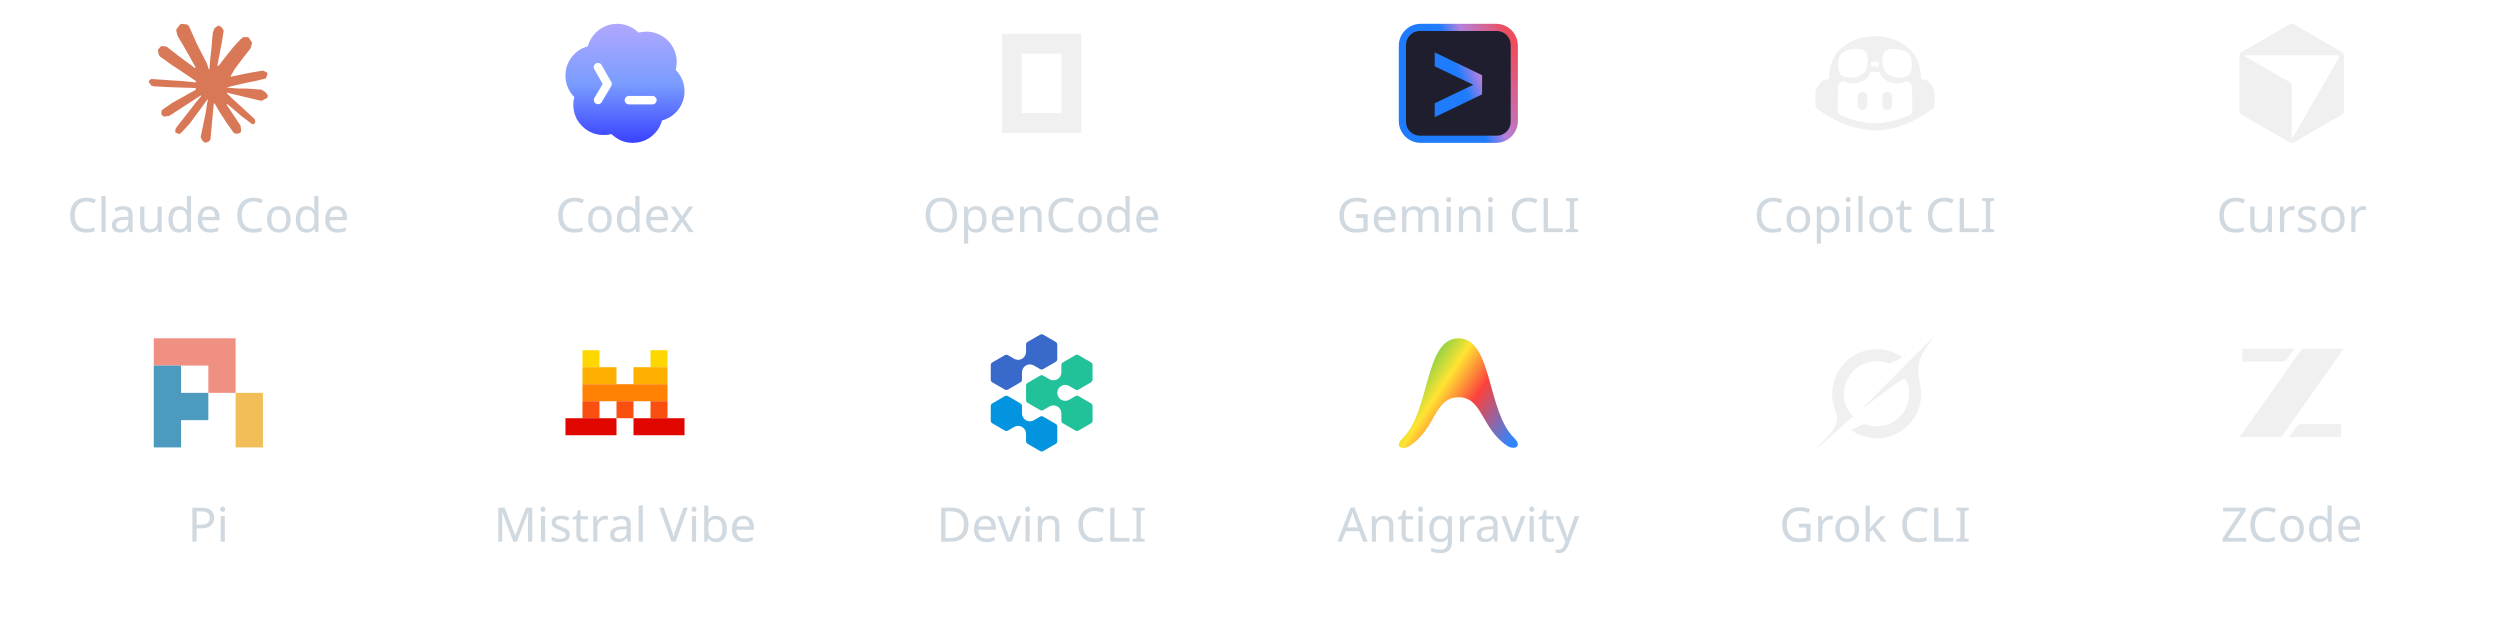
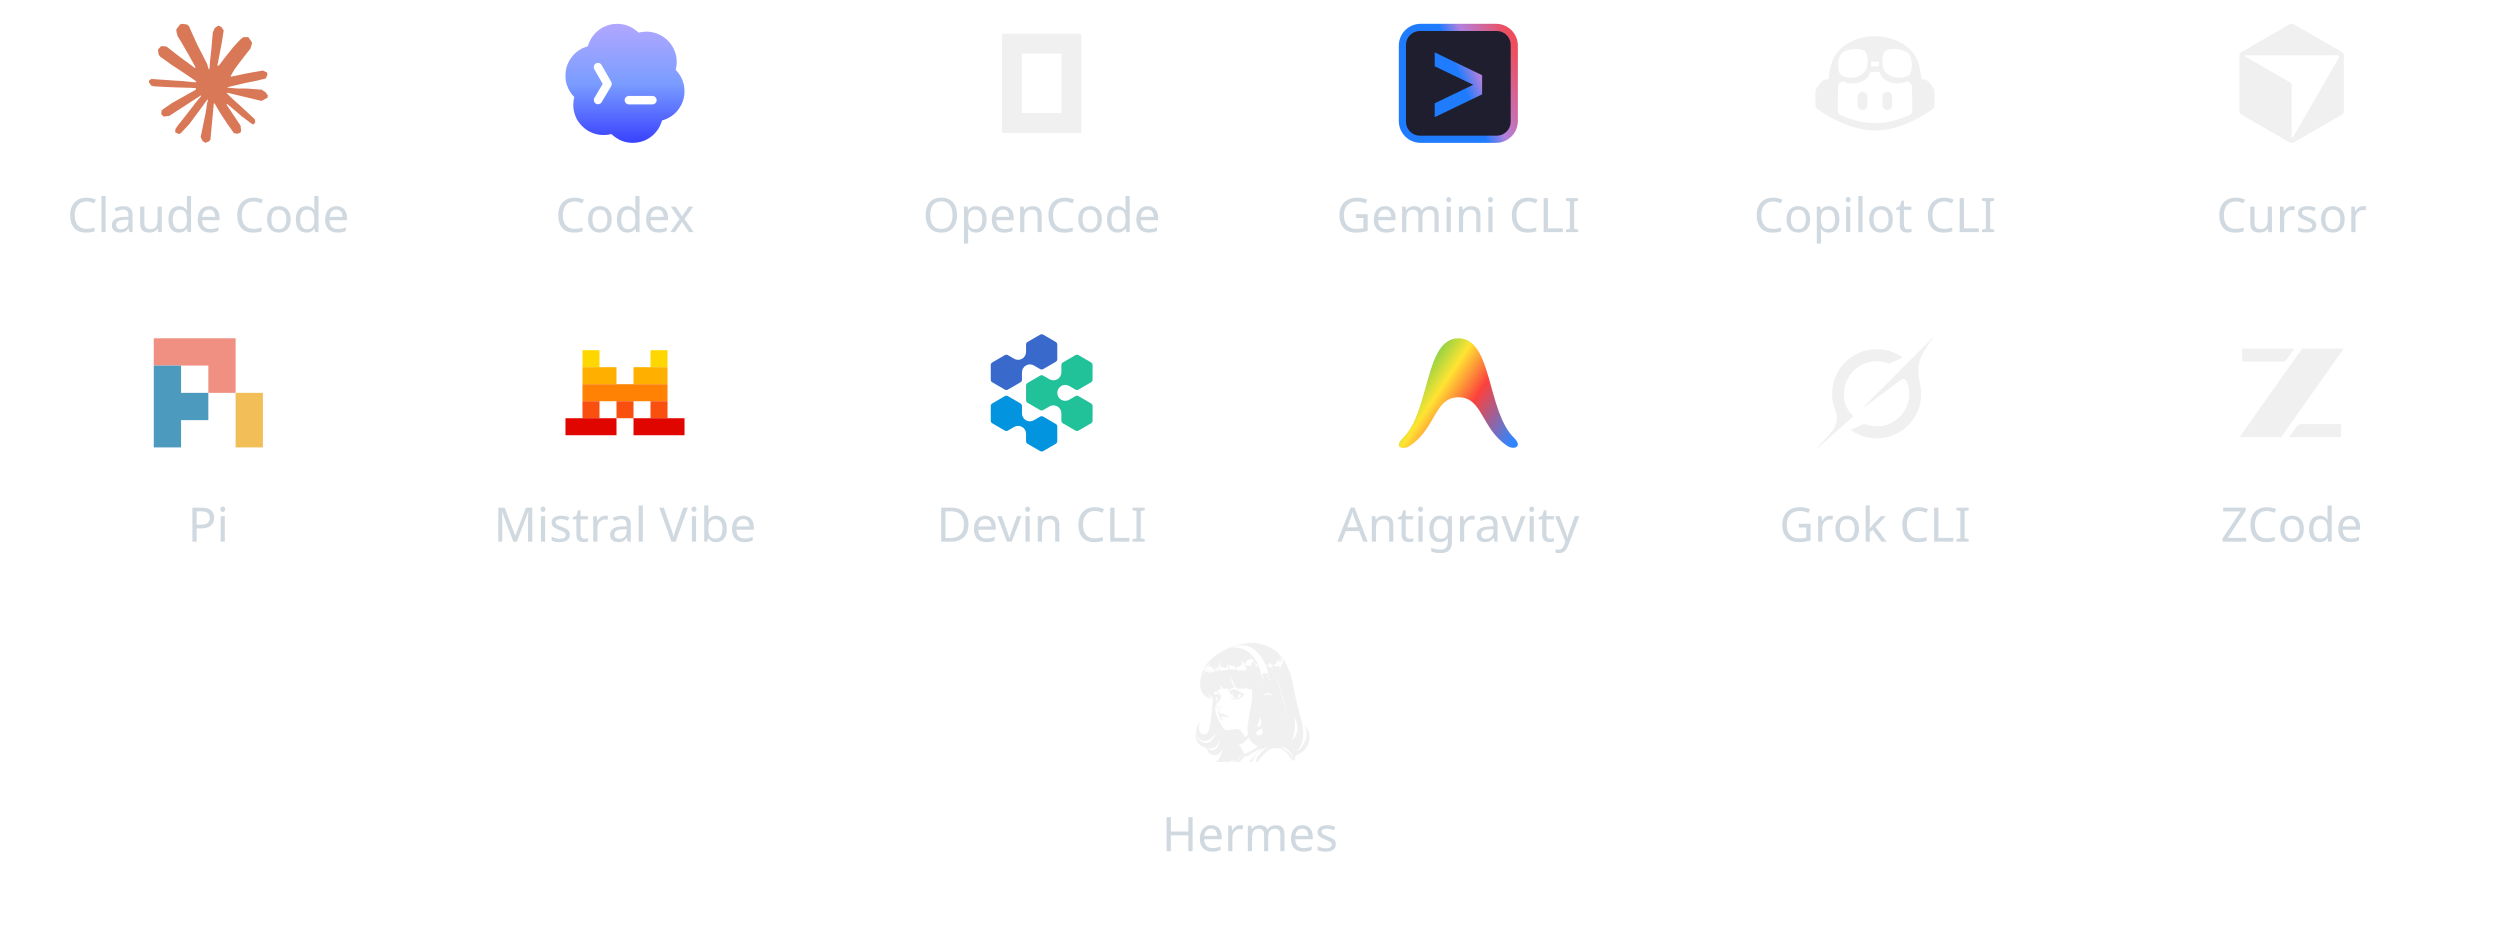
- <svg xmlns="http://www.w3.org/2000/svg" width="840" height="208" viewBox="0 0 840 208" role="img">
+ <svg xmlns="http://www.w3.org/2000/svg" width="840" height="312" viewBox="0 0 840 312" role="img">
  <defs>
    <linearGradient id="codex" gradientUnits="userSpaceOnUse" x1="12" x2="12" y1="0" y2="24">
      <stop stop-color="#B1A7FF" />
      <stop offset=".5" stop-color="#7A9DFF" />
      <stop offset="1" stop-color="#3941FF" />
    </linearGradient>
    <linearGradient id="gemini" gradientUnits="userSpaceOnUse" x1="24" x2="0" y1="6.587" y2="16.494">
      <stop stop-color="#EE4D5D" />
      <stop offset=".328" stop-color="#B381DD" />
      <stop offset=".476" stop-color="#207CFE" />
    </linearGradient>
    <linearGradient id="antigravity" gradientUnits="userSpaceOnUse" x1="0" x2="24" y1="4" y2="20">
      <stop stop-color="#00B95C" />
      <stop offset=".38" stop-color="#FFE432" />
      <stop offset=".62" stop-color="#FC413D" />
      <stop offset="1" stop-color="#3186FF" />
    </linearGradient>
  </defs>
  <g transform="translate(50 8) scale(1.66667)">
    <path d="M4.709 15.955l4.72-2.647.08-.23-.08-.128H9.2l-.79-.048-2.698-.073-2.339-.097-2.266-.122-.571-.121L0 11.784l.055-.352.48-.321.686.06 1.52.103 2.278.158 1.652.097 2.449.255h.389l.055-.157-.134-.098-.103-.097-2.358-1.596-2.552-1.688-1.336-.972-.724-.491-.364-.462-.158-1.008.656-.722.881.06.225.061.893.686 1.908 1.476 2.491 1.833.365.304.145-.103.019-.073-.164-.274-1.355-2.446-1.446-2.49-.644-1.032-.17-.619a2.97 2.97 0 01-.104-.729L6.283.134 6.696 0l.996.134.42.364.62 1.414 1.002 2.229 1.555 3.03.456.898.243.832.091.255h.158V9.01l.128-1.706.237-2.095.23-2.695.08-.76.376-.91.747-.492.584.28.48.685-.067.444-.286 1.851-.559 2.903-.364 1.942h.212l.243-.242.985-1.306 1.652-2.064.73-.82.85-.904.547-.431h1.033l.76 1.129-.34 1.166-1.064 1.347-.881 1.142-1.264 1.7-.79 1.36.073.11.188-.02 2.856-.606 1.543-.28 1.841-.315.833.388.091.395-.328.807-1.969.486-2.309.462-3.439.813-.042.03.049.061 1.549.146.662.036h1.622l3.02.225.79.522.474.638-.079.485-1.215.62-1.64-.389-3.829-.91-1.312-.329h-.182v.11l1.093 1.068 2.006 1.81 2.509 2.33.127.578-.322.455-.34-.049-2.205-1.657-.851-.747-1.926-1.62h-.128v.17l.444.649 2.345 3.521.122 1.08-.17.353-.608.213-.668-.122-1.374-1.925-1.415-2.167-1.143-1.943-.14.08-.674 7.254-.316.37-.729.28-.607-.461-.322-.747.322-1.476.389-1.924.315-1.53.286-1.9.17-.632-.012-.042-.14.018-1.434 1.967-2.18 2.945-1.726 1.845-.414.164-.717-.37.067-.662.401-.589 2.388-3.036 1.44-1.882.93-1.086-.006-.158h-.055L4.132 18.56l-1.13.146-.487-.456.061-.746.231-.243 1.908-1.312-.006.006z" fill="#D97857" fill-rule="evenodd" />
  </g>
  <text x="70" y="78" text-anchor="middle" fill="#D1D9E0" font-family="-apple-system, BlinkMacSystemFont, 'Segoe UI', 'Noto Sans', Helvetica, Arial, sans-serif" font-size="16" font-weight="500">Claude Code</text>
  <g transform="translate(190 8) scale(1.66667)">
    <path d="M8.086.457a6.105 6.105 0 013.046-.415c1.333.153 2.521.72 3.564 1.7a.117.117 0 00.107.029c1.408-.346 2.762-.224 4.061.366l.063.03.154.076c1.357.703 2.33 1.77 2.918 3.198.278.679.418 1.388.421 2.126a5.655 5.655 0 01-.18 1.631.167.167 0 00.04.155 5.982 5.982 0 011.578 2.891c.385 1.901-.01 3.615-1.183 5.14l-.182.22a6.063 6.063 0 01-2.934 1.851.162.162 0 00-.108.102c-.255.736-.511 1.364-.987 1.992-1.199 1.582-2.962 2.462-4.948 2.451-1.583-.008-2.986-.587-4.21-1.736a.145.145 0 00-.14-.032c-.518.167-1.04.191-1.604.185a5.924 5.924 0 01-2.595-.622 6.058 6.058 0 01-2.146-1.781c-.203-.269-.404-.522-.551-.821a7.74 7.74 0 01-.495-1.283 6.11 6.11 0 01-.017-3.064.166.166 0 00.008-.074.115.115 0 00-.037-.064 5.958 5.958 0 01-1.38-2.202 5.196 5.196 0 01-.333-1.589 6.915 6.915 0 01.188-2.132c.45-1.484 1.309-2.648 2.577-3.493.282-.188.55-.334.802-.438.286-.12.573-.22.861-.304a.129.129 0 00.087-.087A6.016 6.016 0 015.635 2.31C6.315 1.464 7.132.846 8.086.457zm-.804 7.85a.848.848 0 00-1.473.842l1.694 2.965-1.688 2.848a.849.849 0 001.46.864l1.94-3.272a.849.849 0 00.007-.854l-1.94-3.393zm5.446 6.24a.849.849 0 000 1.695h4.848a.849.849 0 000-1.696h-4.848z" fill="url(#codex)" fill-rule="evenodd" />
  </g>
  <text x="210" y="78" text-anchor="middle" fill="#D1D9E0" font-family="-apple-system, BlinkMacSystemFont, 'Segoe UI', 'Noto Sans', Helvetica, Arial, sans-serif" font-size="16" font-weight="500">Codex</text>
  <g transform="translate(330 8) scale(1.66667)">
    <path d="M16 6H8v12h8V6zm4 16H4V2h16v20z" fill="#F0F0F0" fill-rule="evenodd" />
  </g>
  <text x="350" y="78" text-anchor="middle" fill="#D1D9E0" font-family="-apple-system, BlinkMacSystemFont, 'Segoe UI', 'Noto Sans', Helvetica, Arial, sans-serif" font-size="16" font-weight="500">OpenCode</text>
  <g transform="translate(470 8) scale(1.66667)">
    <path d="M0 4.391A4.391 4.391 0 014.391 0h15.217A4.391 4.391 0 0124 4.391v15.217A4.391 4.391 0 0119.608 24H4.391A4.391 4.391 0 010 19.608V4.391z" fill="url(#gemini)" fill-rule="evenodd" />
    <path d="M19.74 1.444a2.816 2.816 0 012.816 2.816v15.48a2.816 2.816 0 01-2.816 2.816H4.26a2.816 2.816 0 01-2.816-2.816V4.26A2.816 2.816 0 014.26 1.444h15.48zM7.236 8.564l7.752 3.728-7.752 3.727v2.802l9.557-4.596v-3.866L7.236 5.763v2.801z" fill="#1E1E2E" fill-rule="evenodd" />
  </g>
  <text x="490" y="78" text-anchor="middle" fill="#D1D9E0" font-family="-apple-system, BlinkMacSystemFont, 'Segoe UI', 'Noto Sans', Helvetica, Arial, sans-serif" font-size="16" font-weight="500">Gemini CLI</text>
  <g transform="translate(610 8) scale(1.66667)">
    <path d="M19.245 5.364c1.322 1.36 1.877 3.216 2.11 5.817.622 0 1.2.135 1.592.654l.73.964c.21.278.323.61.323.955v2.62c0 .339-.173.669-.453.868C20.239 19.602 16.157 21.5 12 21.5c-4.6 0-9.205-2.583-11.547-4.258-.28-.2-.452-.53-.453-.868v-2.62c0-.345.113-.679.321-.956l.73-.963c.392-.517.974-.654 1.593-.654l.029-.297c.25-2.446.81-4.213 2.082-5.52 2.461-2.54 5.71-2.851 7.146-2.864h.198c1.436.013 4.685.323 7.146 2.864zm-7.244 4.328c-.284 0-.613.016-.962.05-.123.447-.305.85-.57 1.108-1.05 1.023-2.316 1.18-2.994 1.18-.638 0-1.306-.13-1.851-.464-.516.165-1.012.403-1.044.996a65.882 65.882 0 00-.063 2.884l-.002.48c-.002.563-.005 1.126-.013 1.69.002.326.204.63.51.765 2.482 1.102 4.83 1.657 6.99 1.657 2.156 0 4.504-.555 6.985-1.657a.854.854 0 00.51-.766c.03-1.682.006-3.372-.076-5.053-.031-.596-.528-.83-1.046-.996-.546.333-1.212.464-1.85.464-.677 0-1.942-.157-2.993-1.18-.266-.258-.447-.661-.57-1.108-.32-.032-.64-.049-.96-.05zm-2.525 4.013c.539 0 .976.426.976.95v1.753c0 .525-.437.95-.976.95a.964.964 0 01-.976-.95v-1.752c0-.525.437-.951.976-.951zm5 0c.539 0 .976.426.976.95v1.753c0 .525-.437.95-.976.95a.964.964 0 01-.976-.95v-1.752c0-.525.437-.951.976-.951zM7.635 5.087c-1.05.102-1.935.438-2.385.906-.975 1.037-.765 3.668-.21 4.224.405.394 1.17.657 1.995.657h.09c.649-.013 1.785-.176 2.73-1.11.435-.41.705-1.433.675-2.47-.03-.834-.27-1.52-.63-1.813-.39-.336-1.275-.482-2.265-.394zm6.465.394c-.36.292-.6.98-.63 1.813-.03 1.037.24 2.06.675 2.47.968.957 2.136 1.104 2.776 1.11h.044c.825 0 1.59-.263 1.995-.657.555-.556.765-3.187-.21-4.224-.45-.468-1.335-.804-2.385-.906-.99-.088-1.875.058-2.265.394zM12 7.615c-.24 0-.525.015-.84.044.03.16.045.336.06.526l-.001.159a2.94 2.94 0 01-.014.25c.225-.022.425-.027.612-.028h.366c.187 0 .387.006.612.028-.015-.146-.015-.277-.015-.409.015-.19.03-.365.06-.526a9.29 9.29 0 00-.84-.044z" fill="#F0F0F0" fill-rule="evenodd" />
  </g>
  <text x="630" y="78" text-anchor="middle" fill="#D1D9E0" font-family="-apple-system, BlinkMacSystemFont, 'Segoe UI', 'Noto Sans', Helvetica, Arial, sans-serif" font-size="16" font-weight="500">Copilot CLI</text>
  <g transform="translate(750 8) scale(1.66667)">
    <path d="M22.106 5.68L12.5.135a.998.998 0 00-.998 0L1.893 5.68a.84.84 0 00-.419.726v11.186c0 .3.16.577.42.727l9.607 5.547a.999.999 0 00.998 0l9.608-5.547a.84.84 0 00.42-.727V6.407a.84.84 0 00-.42-.726zm-.603 1.176L12.228 22.92c-.063.108-.228.064-.228-.061V12.34a.59.59 0 00-.295-.51l-9.11-5.26c-.107-.062-.063-.228.062-.228h18.55c.264 0 .428.286.296.514z" fill="#F0F0F0" fill-rule="evenodd" />
  </g>
  <text x="770" y="78" text-anchor="middle" fill="#D1D9E0" font-family="-apple-system, BlinkMacSystemFont, 'Segoe UI', 'Noto Sans', Helvetica, Arial, sans-serif" font-size="16" font-weight="500">Cursor</text>
  <g transform="translate(50 112) scale(1.66667)">
    <path d="M1 1h16.5v11H12V6.5H1z" fill="#F09082" fill-rule="evenodd" />
    <path d="M1 6.5h5.5V12H12v5.5H6.5V23H1z" fill="#4D9ABF" fill-rule="evenodd" />
    <path d="M17.5 12H23v11h-5.5z" fill="#F1BE58" fill-rule="evenodd" />
  </g>
  <text x="70" y="182" text-anchor="middle" fill="#D1D9E0" font-family="-apple-system, BlinkMacSystemFont, 'Segoe UI', 'Noto Sans', Helvetica, Arial, sans-serif" font-size="16" font-weight="500">Pi</text>
  <g transform="translate(190 112) scale(1.66667)">
    <path d="M3.428 3.4h3.429v3.428H3.428V3.4zm13.714 0h3.43v3.428h-3.43V3.4z" fill="#FFD700" fill-rule="evenodd" />
    <path d="M3.428 6.828h6.857v3.429H3.429V6.828zm10.286 0h6.857v3.429h-6.857V6.828z" fill="#FFAF00" fill-rule="evenodd" />
    <path d="M3.428 10.258h17.144v3.428H3.428v-3.428z" fill="#FF8205" fill-rule="evenodd" />
    <path d="M3.428 13.686h3.429v3.428H3.428v-3.428zm6.858 0h3.429v3.428h-3.429v-3.428zm6.856 0h3.43v3.428h-3.43v-3.428z" fill="#FA500F" fill-rule="evenodd" />
    <path d="M0 17.114h10.286v3.429H0v-3.429zm13.714 0H24v3.429H13.714v-3.429z" fill="#E10500" fill-rule="evenodd" />
  </g>
  <text x="210" y="182" text-anchor="middle" fill="#D1D9E0" font-family="-apple-system, BlinkMacSystemFont, 'Segoe UI', 'Noto Sans', Helvetica, Arial, sans-serif" font-size="16" font-weight="500">Mistral Vibe</text>
  <g transform="translate(330 112) scale(1.66667)">
    <path d="M2.033 9.867l2.554 1.483a.589.589 0 00.592 0l2.554-1.483.01-.008a.608.608 0 00.11-.084l.013-.015a.631.631 0 00.076-.1c.003-.005.008-.01.01-.016a.558.558 0 00.052-.125l.007-.028a.611.611 0 00.019-.14V7.868c0-.572.307-1.105.8-1.392a1.595 1.595 0 011.598 0l1.277.742a.54.54 0 00.129.053l.028.01c.044.01.088.015.133.016h.006l.013-.002a.587.587 0 00.27-.074l.011-.004 2.554-1.483a.596.596 0 00.297-.516V2.253a.595.595 0 00-.297-.516L12.293.257a.587.587 0 00-.591 0L9.148 1.737l-.01.01a.609.609 0 00-.109.083l-.014.015a.632.632 0 00-.076.1c-.003.005-.008.01-.01.016a.57.57 0 00-.052.124l-.007.028a.612.612 0 00-.018.14v1.483c0 .572-.307 1.105-.8 1.393a1.597 1.597 0 01-1.599 0l-1.276-.742a.603.603 0 00-.13-.053l-.028-.008a.658.658 0 00-.133-.018h-.02a.57.57 0 00-.269.074c-.003.002-.008.002-.012.005L2.033 5.872a.596.596 0 00-.297.515v2.966c0 .213.113.41.297.515z" fill="#3969CA" fill-rule="evenodd" />
    <path d="M15.943 10.607a1.596 1.596 0 011.599 0l1.276.74c.041.025.085.04.13.055l.028.008c.043.01.088.016.133.018h.005c.005 0 .01-.002.014-.003a.474.474 0 00.122-.016l.021-.005a.616.616 0 00.126-.052c.004-.002.009-.002.013-.005l2.554-1.482a.597.597 0 00.297-.516V6.383a.596.596 0 00-.297-.515l-2.552-1.483a.587.587 0 00-.592 0l-2.553 1.482-.011.008a.61.61 0 00-.108.084l-.014.016a.637.637 0 00-.076.1c-.003.005-.008.01-.01.016a.57.57 0 00-.052.124l-.007.029a.612.612 0 00-.018.14v1.482c0 .572-.307 1.105-.8 1.393a1.597 1.597 0 01-1.599 0l-1.276-.742a.584.584 0 00-.13-.053l-.028-.008a.62.62 0 00-.133-.018h-.02a.587.587 0 00-.269.074l-.012.004L9.15 10a.596.596 0 00-.296.516v2.966c0 .212.112.409.296.515l2.554 1.483s.008.002.012.005c.04.022.082.04.126.052l.02.004a.57.57 0 00.123.017l.014.002h.006c.054 0 .108-.01.16-.025a.587.587 0 00.13-.054l1.277-.741a1.597 1.597 0 012.398 1.392v1.482c0 .049.007.095.019.14l.007.028a.619.619 0 00.051.125c.004.006.008.01.01.016a.6.6 0 00.076.1l.014.015c.033.032.069.06.108.084.004.002.006.006.011.008l2.554 1.483a.59.59 0 00.593 0l2.554-1.483a.597.597 0 00.296-.516v-2.965a.595.595 0 00-.296-.516l-2.554-1.483s-.008-.002-.012-.005a.54.54 0 00-.126-.051c-.007-.003-.013-.003-.02-.005a.635.635 0 00-.125-.017h-.018a.557.557 0 00-.16.026.588.588 0 00-.13.053l-1.276.742a1.595 1.595 0 01-1.598 0 1.615 1.615 0 010-2.785l-.005-.001z" fill="#21C19A" fill-rule="evenodd" />
    <path d="M14.848 18.265l-2.554-1.482-.012-.005a.526.526 0 00-.126-.052c-.007-.002-.014-.002-.02-.005a.64.64 0 00-.124-.017h-.02a.56.56 0 00-.16.026.588.588 0 00-.13.053l-1.276.742a1.594 1.594 0 01-1.598 0c-.493-.286-.8-.82-.8-1.393V14.65a.563.563 0 00-.018-.14l-.008-.028a.604.604 0 00-.051-.124l-.01-.017a.603.603 0 00-.076-.1l-.014-.015a.596.596 0 00-.109-.084c-.003-.002-.005-.006-.01-.008L5.178 12.65a.587.587 0 00-.591 0l-2.554 1.483a.596.596 0 00-.297.516v2.965c0 .213.113.41.297.516l2.554 1.483.012.004a.618.618 0 00.267.074l.016.002h.007a.55.55 0 00.16-.026.584.584 0 00.129-.053l1.277-.742a1.597 1.597 0 012.398 1.393v1.482c0 .05.007.095.019.14l.007.028c.013.044.03.085.051.125l.01.016c.022.036.047.07.076.1l.014.015c.032.032.069.06.109.084l.01.008 2.554 1.483a.587.587 0 00.593 0l2.554-1.483a.596.596 0 00.296-.515v-2.966a.596.596 0 00-.296-.516h-.002z" fill="#0294DE" fill-rule="evenodd" />
  </g>
  <text x="350" y="182" text-anchor="middle" fill="#D1D9E0" font-family="-apple-system, BlinkMacSystemFont, 'Segoe UI', 'Noto Sans', Helvetica, Arial, sans-serif" font-size="16" font-weight="500">Devin CLI</text>
  <g transform="translate(470 112) scale(1.66667)">
    <path d="M21.751 22.607c1.34 1.005 3.35.335 1.508-1.508C17.73 15.74 18.904 1 12.037 1 5.17 1 6.342 15.74.815 21.1c-2.01 2.009.167 2.511 1.507 1.506 5.192-3.517 4.857-9.714 9.715-9.714 4.857 0 4.522 6.197 9.714 9.715z" fill="url(#antigravity)" fill-rule="evenodd" />
  </g>
  <text x="490" y="182" text-anchor="middle" fill="#D1D9E0" font-family="-apple-system, BlinkMacSystemFont, 'Segoe UI', 'Noto Sans', Helvetica, Arial, sans-serif" font-size="16" font-weight="500">Antigravity</text>
  <g transform="translate(610 112) scale(1.66667)">
    <path d="M9.27 15.29l7.978-5.897c.391-.29.95-.177 1.137.272.98 2.369.542 5.215-1.41 7.169-1.951 1.954-4.667 2.382-7.149 1.406l-2.711 1.257c3.889 2.661 8.611 2.003 11.562-.953 2.341-2.344 3.066-5.539 2.388-8.42l.006.007c-.983-4.232.242-5.924 2.75-9.383.06-.082.12-.164.179-.248l-3.301 3.305v-.01L9.267 15.292M7.623 16.723c-2.792-2.67-2.31-6.801.071-9.184 1.761-1.763 4.647-2.483 7.166-1.425l2.705-1.25a7.808 7.808 0 00-1.829-1A8.975 8.975 0 005.984 5.83c-2.533 2.536-3.33 6.436-1.962 9.764 1.022 2.487-.653 4.246-2.34 6.022-.599.63-1.199 1.259-1.682 1.925l7.62-6.815" fill="#F0F0F0" fill-rule="evenodd" />
  </g>
  <text x="630" y="182" text-anchor="middle" fill="#D1D9E0" font-family="-apple-system, BlinkMacSystemFont, 'Segoe UI', 'Noto Sans', Helvetica, Arial, sans-serif" font-size="16" font-weight="500">Grok CLI</text>
  <g transform="translate(750 112) scale(1.66667)">
    <path d="M12.525 3.085L11.055 5.175C10.824 5.5 10.446 5.7 10.037 5.7H2.025V3.075C2.025 3.085 12.525 3.085 12.525 3.085ZM22.5 3.075L9.9 20.925H1.5L14.1 3.075H22.5ZM11.475 20.924L12.955 18.823C13.187 18.498 13.564 18.299 13.974 18.299H21.975V20.924H11.475Z" fill="#F0F0F0" fill-rule="evenodd" />
  </g>
  <text x="770" y="182" text-anchor="middle" fill="#D1D9E0" font-family="-apple-system, BlinkMacSystemFont, 'Segoe UI', 'Noto Sans', Helvetica, Arial, sans-serif" font-size="16" font-weight="500">ZCode</text>
+   <g transform="translate(400 216) scale(1.66667)">
+     <path d="M5.938 12.835c.127-.039.285.02.373.143.028.038.036.092.046.14.003.014-.02.033-.04.05-.124-.098-.24-.194-.354-.291-.011-.01-.016-.027-.025-.042zM8.396 9.412c.195-.032.39-.06.588-.05a.54.54 0 01.148.026c.202.071.402.147.601.224.028.01.05.036.075.055l-.013.027a9.203 9.203 0 01-.26-.089c-.115-.038-.213-.077-.315-.098-.25-.05-.25-.046-.292-.014l.574.144c.275.139.55.276.823.417.042.022.09.057.107.098.026.06.063.076.117.072.066-.006.132-.017.213-.027l-.04.086c.051.08.142.02.216.064-.074.13-.247.09-.334.199l.061.074-.12.087c0 .106-.038.168-.306.243l.026.085-.196.042.07.124h-.25l-.007.137c-.081-.01-.161-.018-.244-.027l-.053.123c-.027-.008-.052-.011-.073-.023-.067-.038-.128-.056-.195.006-.019.017-.063.014-.093.008-.026-.006-.05-.029-.07-.042-.11.095-.11.095-.208.003-.057.046-.12.074-.186.011-.063.027-.123-.02-.178-.014-.07.007-.097-.035-.133-.07l-.13.033c-.013-.236-.194-.19-.34-.203.005-.072.05-.092.095-.094a.474.474 0 01.159.022c.164.05.32.12.496.138.203.021.405.029.601-.015.265-.059.52-.149.707-.365.049-.056.083-.127.117-.195.019-.038.02-.084-.02-.116a1.397 1.397 0 00-.382-.217c.024.12-.031.182-.115.221 0 .014-.004.025 0 .03.08.115.084.16-.007.267a1.39 1.39 0 01-.218.211.477.477 0 01-.641-.05 1.36 1.36 0 01-.133-.152c-.078-.107-.076-.108-.033-.236-.165-.08-.128-.226-.104-.364.008-.05.028-.096.049-.163-.04.014-.067.017-.087.032a.897.897 0 00-.316.357c-.007.016-.01.034-.02.047-.012.015-.034.038-.045.035-.02-.006-.037-.027-.05-.045-.008-.012-.007-.032-.012-.057h-.126l.053-.172a14.82 14.82 0 00-.039-.049l.11-.284c-.06.026-.091.044-.124.051-.03.007-.064 0-.095 0 0-.031-.01-.07.004-.092.149-.22.305-.428.593-.476z" fill="#F0F0F0" fill-rule="evenodd" />
+     <path d="M11.981.009c.226-.012.453-.011.679 0 .247.01.495.024.74.062.401.064.798.157 1.19.273.463.138.92.299 1.356.511a7.31 7.31 0 012.948 2.642c.292.469.536.963.739 1.479.219.556.446 1.11.623 1.683.204.654.329 1.326.458 1.997.097.504.182 1.01.29 1.511.156.722.329 1.44.494 2.16.186.812.4 1.615.63 2.415.102.355.193.713.282 1.072.11.436.202.876.254 1.323.031.278.066.557.073.837a7.56 7.56 0 01-.017.88c-.037.413-.1.818-.226 1.212a5.017 5.017 0 01-.915 1.649l-.13.156.018.023c.043-.023.088-.041.127-.068.2-.138.373-.307.531-.49.4-.46.721-.973.975-1.529a3.59 3.59 0 00.325-1.72c-.024-.424-.097-.834-.3-1.213-.013-.027-.015-.06-.03-.121.05.035.082.048.101.072.107.13.22.258.315.398.33.494.46 1.052.486 1.64a3.75 3.75 0 01-.47 1.97c-.36.655-.887 1.14-1.526 1.506-.193.111-.394.21-.595.308-.157.078-.248.211-.318.365a.522.522 0 00-.033.406.359.359 0 01.013.139c-.005.077-.077.155-.14.162-.054.006-.125-.043-.15-.116a1.206 1.206 0 01-.06-.233c-.04-.314-.155-.6-.308-.87a3.906 3.906 0 00-.73-.91 2.129 2.129 0 00-.897-.524 4.093 4.093 0 00-.692-.131c-.075-.008-.15-.04-.22.01.18.06.363.11.538.18.434.173.82.43 1.18.728.308.255.58.543.794.884.098.155.186.315.227.496.027.123.042.25.067.375.013.062-.002.109-.053.144-.047.033-.122.034-.163-.01a.455.455 0 01-.08-.14c-.03-.073-.038-.159-.078-.225a7.314 7.314 0 00-1.423-1.664c-.16-.137-.329-.26-.537-.323-.376-.114-.753-.203-1.15-.154-.213.025-.427.032-.64.053a1.6 1.6 0 00-.736.278 5.14 5.14 0 00-.834.72c-.329.342-.642.699-.955 1.055-.136.155-.264.319-.314.531a5.227 5.227 0 00-.012.051.096.096 0 01-.09.076h-.31c-.046 0-.082-.048-.072-.094.023-.108.045-.216.07-.324.075-.325.19-.635.368-.917.024-.039.04-.088.104-.08l.01.049.027.077c.28-.435.571-.834.996-1.135.283-.204.584-.378.89-.55a.196.196 0 00-.098-.002c-.162.043-.325.084-.485.134-.402.124-.764.33-1.11.566-.147.1-.298.193-.414.333a7.314 7.314 0 00-1.07 1.767.845.845 0 00-.04.12.075.075 0 01-.072.056h-.494c-.04 0-.062-.051-.036-.082.123-.14.246-.282.377-.415.275-.281.58-.532.777-.884.027-.048.063-.09.095-.135.238-.333.54-.607.818-.902.082-.086.175-.16.26-.24.029-.027.053-.057.079-.085l-.018-.025-.135.041c-.034.017-.07.031-.102.05-.248.144-.494.292-.743.433-.408.23-.825.439-1.209.711-.281.2-.591.358-.889.533-.02.012-.044.015-.08.028-.015-.135.143-.201.108-.336-.033.014-.064.02-.085.038-.111.096-.227.19-.328.296-.148.157-.284.325-.425.488-.125.143-.25.286-.373.431A.153.153 0 019.89 24H8.762a.316.316 0 00.016-.042c.028-.09.085-.172.083-.28-.091-.018-.162.001-.212.077a4.45 4.45 0 00-.136.215c-.01.016-.024.03-.042.03h-.093c-.019 0-.029-.022-.017-.037.071-.088.14-.178.209-.268.001-.002-.006-.012-.012-.024-.014.004-.03.006-.045.013-.176.09-.352.181-.527.274a.363.363 0 01-.168.042H5.202c-.026 0-.039-.036-.019-.053.21-.178.402-.374.558-.605.335-.496.538-1.047.667-1.629.004-.02-.003-.043-.006-.091-.037.048-.059.072-.076.1a1.943 1.943 0 01-.334.415c-.28.258-.59.448-.983.464-.297.012-.588 0-.865-.127-.46-.21-.722-.57-.794-1.072-.025-.17-.017-.171-.182-.219A3.513 3.513 0 011.97 20.6a2.286 2.286 0 01-.808-1.13 3.569 3.569 0 01-.16-1.245c.002-.034.016-.067.024-.1.032.023.046.043.05.066.033.153.059.308.096.46.086.355.257.664.516.92.258.256.571.419.91.532.358.118.717.138 1.07-.016a1.89 1.89 0 00.621-.452c.328-.348.533-.76.648-1.223.009-.034.005-.071.007-.11-.015.006-.026.006-.03.011-.031.05-.064.1-.093.152-.284.502-.679.887-1.196 1.135-.351.17-.718.255-1.11.159a1.607 1.607 0 01-.971-.64 2.006 2.006 0 01-.368-.924 2.903 2.903 0 01.02-.886c.05-.439.466-1.17.742-1.271-.02.063-.035.112-.053.16-.043.116-.097.227-.13.345a1.901 1.901 0 00-.05.82c.033.212.09.416.204.6.147.236.346.407.62.465.11.023.225.014.338.018a.576.576 0 00.386-.131c.164-.128.282-.292.366-.481.168-.375.24-.777.309-1.179.05-.296.093-.594.133-.893.039-.281.071-.563.104-.845.026-.232.048-.464.074-.696.024-.228.052-.455.076-.683.024-.227.047-.455.069-.683.013-.14.022-.28.034-.42l.037-.417c.022-.25.041-.5.065-.748.008-.082-.02-.132-.09-.177a2.46 2.46 0 01-.492-.418c-.1-.109-.188-.228-.282-.342-.035-.042-.056-.097-.116-.118a2.084 2.084 0 00.275.597c.06.092.131.176.196.265.063.086.182.115.234.226-.028.003-.046.01-.06.006a4.74 4.74 0 01-.22-.057 2.71 2.71 0 01-1.287-.819c-.435-.487-.656-1.076-.71-1.723a5.206 5.206 0 01.014-1.06c.072-.602.22-1.186.45-1.745.155-.376.338-.741.526-1.102.205-.393.466-.75.765-1.076.512-.559 1.104-1.024 1.726-1.448.717-.49 1.478-.898 2.277-1.233C8.244.828 8.767.632 9.31.494c.655-.166 1.31-.33 1.982-.415.229-.03.458-.058.688-.07zm-1.847 22.82c-.07.06-.147.111-.207.18-.238.27-.464.549-.668.869l-.044.108a.177.177 0 00.093-.057c.174-.19.351-.378.519-.574.104-.122.195-.255.288-.386.024-.034.03-.08.046-.12l-.027-.02zm1.65-3.695a5.51 5.51 0 00-.653.593l-.37.386a.963.963 0 01-.377.25 1.372 1.372 0 01-.467.09c-.044 0-.087.006-.151.012.028.058.043.097.064.131.15.242.301.482.45.724.136.22.276.438.399.666.068.125.105.267.156.404.077.027.14-.018.202-.048.29-.135.579-.274.867-.412.213-.101.437-.186.636-.31.347-.215.68-.455 1.018-.685.015-.01.026-.028.042-.046-.023-.019-.038-.037-.056-.044-.287-.111-.527-.3-.77-.482a5.319 5.319 0 01-.506-.42 1.757 1.757 0 01-.41-.653c-.019-.049-.045-.095-.075-.156zm-5.847.264c-.06.096-.097.194-.132.293a3.38 3.38 0 01-.555 1.01c-.2.25-.455.412-.762.493-.23.06-.464.076-.7.07-.048-.002-.097.002-.158.005.016.04.021.066.035.085.1.145.23.246.4.295.157.046.316.034.498.023.181-.037.343-.115.485-.234.238-.199.402-.454.536-.732.175-.363.264-.751.342-1.144.01-.053.008-.11.011-.164zm14.945-4.586c.008.029.016.057.027.107.024.155.051.31.072.464.03.219.067.437.078.657.017.344.027.689-.014 1.033-.037.315-.063.633-.116.946a6.153 6.153 0 01-.46 1.518c-.008.018-.01.039-.02.082.047-.03.077-.042.098-.064.085-.083.17-.167.248-.255.271-.305.458-.66.596-1.043.18-.498.228-1.011.145-1.531-.103-.65-.33-1.263-.597-1.881a9.055 9.055 0 00-.024-.055l-.033.022zM5.797 8.29a.26.26 0 00.018.153c.124.251.25.501.379.75.025.049.066.09.03.163-.284.06-.578.119-.88.255.059.038.097.06.132.087.042.032.112.058.09.12-.01.033-.075.048-.117.072.017.01.043.021.067.036.166.102.33.207.447.368.138.192.229.404.188.644-.079.469-.306.85-.69 1.132-.054.04-.106.083-.161.122a.243.243 0 00-.103.245.77.77 0 00.055.195c.083.196.22.35.375.492.083.076.159.164.222.257a.37.37 0 01.025.377c-.023.05-.05.099-.076.148-.03.06-.028.111.022.162.041.042.08.089.112.138.038.058.078.079.147.05a.486.486 0 01.333-.006c.16.046.302.126.444.21.13.077.264.149.4.219.067.035.14.05.219.026.071-.022.124.01.145.076.02.064-.003.108-.074.139-.07.03-.137.063-.209.088-.1.035-.201.073-.314.077-.013-.107.11-.088.127-.159-.206-.126-.643-.145-.801-.034.063.112.035.21-.096.313-.13-.1-.025-.202.002-.3a.209.209 0 00-.249.17c-.015.101.067.216.178.224.108.007.218-.005.326-.012.06-.005.12-.027.199 0-.103.123-.248.127-.357.19.002.05.07.086.019.131-.053.048-.095-.001-.132-.03-.08-.063-.16-.126-.231-.197a.474.474 0 01-.157-.311.52.52 0 00-.043-.172c-.032-.074-.032-.137.033-.19-.018-.03-.028-.053-.045-.072a1.222 1.222 0 01-.196-.369c-.053-.137-.046-.264.048-.381.024-.03.05-.06.064-.095a.664.664 0 00.047-.168c.017-.165-.064-.287-.182-.387-.186-.156-.36-.322-.46-.551-.005-.011-.024-.017-.037-.026-.011.017-.024.027-.025.038-.019.185-.045.37-.052.557-.014.377.058.743.162 1.104.118.41.289.798.488 1.173.267.502.537 1.002.812 1.5.055.098.13.189.208.27.198.202.452.272.724.273.202 0 .404-.006.605-.026.295-.03.59-.073.884-.113.183-.025.365-.057.548-.08.21-.026.38.073.522.21.16.156.305.327.447.5.22.265.397.56.554.867.05.098.07.1.147.03.13-.121.26-.242.394-.36.067-.059.088-.12.067-.213a3.535 3.535 0 01-.085-.796c.002-.157.006-.314.018-.471.015-.224.03-.45.06-.672a59.114 59.114 0 01.362-2.298c.087-.493.182-.984.268-1.477.06-.347.118-.694.162-1.043.034-.273.055-.55.063-.825.011-.332.003-.665.002-.998 0-.077.004-.155-.01-.23-.028-.142-.01-.155-.162-.19a5.826 5.826 0 00-.607-.107c-.146-.018-.207-.053-.221-.19-.006-.049-.025-.098-.041-.146-.009-.025-.024-.048-.046-.09l-.025.264c-.009.096-.029.116-.127.115-.055 0-.11-.008-.164-.008-.476 0-.952-.008-1.426.032-.095.008-.173-.015-.226-.103-.04-.066-.088-.126-.134-.186-.063-.084-.086-.093-.182-.06-.195.068-.388.138-.582.21a2.71 2.71 0 00-.675.394.986.986 0 01-.323.168c-.033.01-.07.008-.127.013.02-.066.024-.114.047-.15.064-.105.135-.205.205-.306.023-.033.049-.063.073-.095l-.015-.023-.201.037c-.146.04-.296.07-.437.122-.148.053-.266.023-.386-.072a3.623 3.623 0 01-.733-.786l-.093-.132zm8.592 8.963l-.147.09c-.22.134-.44.266-.659.402-.093.058-.184.12-.27.188-.085.07-.124.161-.072.272.047.1.093.2.147.294.047.08.124.138.213.147.11.01.228.012.336-.012.217-.05.372-.205.528-.357a.291.291 0 00.087-.308c-.046-.18-.079-.365-.118-.547-.011-.052-.027-.103-.045-.169zm-.257-2.409c-.12.291-.205.597-.325.91-.151.433-.294.87-.435 1.323.036-.01.054-.01.067-.018.261-.16.522-.324.785-.484.054-.033.071-.078.065-.138-.012-.13-.024-.262-.034-.393l-.068-.886c-.008-.103-.02-.206-.029-.31-.009 0-.017-.002-.026-.004zm3.081-8.13l.099.285c.08.231.159.463.24.714l.58 1.952c.187.63.372 1.262.558 1.893.114.382.235.762.343 1.146.072.257.126.519.186.799.044.206.087.413.127.64.034.106.023.226.077.325l.025-.006-.068-.362c-.038-.206-.077-.412-.113-.638-.015-.07-.029-.141-.046-.211-.095-.396-.177-.796-.29-1.187-.196-.685-.413-1.364-.618-2.046-.165-.549-.322-1.1-.488-1.648-.069-.227-.15-.45-.226-.695l-.117-.336c-.037-.107-.075-.216-.115-.322-.04-.106-.084-.21-.127-.314a7.558 7.558 0 01-.027.01zM6.225 14.304c-.063-.001-.115.014-.134.083a.35.35 0 00.41.012 4.533 4.533 0 00-.276-.095zM5.23 11.98c-.026-.027-.057-.048-.075.002-.012.032-.007.07-.01.113.082-.037.082-.037.085-.115zm.062-1.189a.135.135 0 00-.088.056.197.197 0 00-.025.11c.005.152.01.306.026.457a.751.751 0 00.066.218c.061.136.157.167.288.101.055-.027.06-.054.025-.11a4.52 4.52 0 01-.129-.211c-.015-.068-.066-.131-.033-.207.04-.09-.076-.116-.074-.19V10.874c-.003-.038-.006-.087-.056-.083zm-.017-.968a.867.867 0 00-.467.127c-.076.045-.084.07-.05.158.034.087.07.173.115.254.064.117.09.125.21.077a.657.657 0 01.336-.053c.202.022.357.136.504.264l.092.077c.007-.006.014-.013.022-.018-.019-.105-.035-.226-.149-.264-.157-.053-.324-.075-.508-.117l-.24-.005c.24-.169.452-.044.687.009-.063-.115-.153-.147-.23-.193-.082-.05-.17-.092-.25-.144-.06-.037-.12-.08-.072-.172zm10.233.325c-.23-.01-.427.08-.608.211-.034.026-.06.065-.105.117.087.026.15.046.232.065.044-.015.088-.03.13-.046.306-.114.61-.115.904.031.126.063.237.04.366-.005-.02-.031-.03-.054-.045-.071a.986.986 0 00-.448-.273c-.14-.044-.284-.024-.426-.03zM7.99 6.483a.308.308 0 00.002.133c.08.321.156.643.242.962.104.387.27.75.456 1.103.02.037.061.08.098.087a.404.404 0 00.253-.051l-.472-.84c-.23-.448-.405-.92-.579-1.394zM10.397.497c-.2-.008-.405.004-.603.034-.236.035-.47.087-.7.152-.287.08-.569.18-.852.273-.04.013-.074.038-.11.058.028.014.05.018.07.014.287-.068.58-.085.873-.09.134-.002.269.009.402.025.19.024.382.048.57.09.456.104.874.3 1.265.556.464.306.888.66 1.257 1.078.205.232.395.475.56.739.17.274.315.561.449.856.273.601.456 1.232.6 1.876.04.173.07.348.1.524.017.104.065.167.17.19.122.028.2.105.22.251-.003.102-.06.174-.129.24a1.065 1.065 0 00-.268.358.164.164 0 00.083-.039c.08-.086.162-.172.235-.265a.56.56 0 00.13-.333c.009-.05.022-.1.024-.15.007-.124-.017-.15-.143-.168-.025-.004-.049-.014-.073-.015-.082-.007-.125-.063-.137-.131-.033-.198-.004-.355.247-.408.086-.018.174-.03.26-.042.158-.023.315-.053.473-.067.14-.012.19.033.226.167.008.029.018.057.021.087.019.179-.008.225-.141.288-.027.013-.055.024-.078.042a.148.148 0 00-.051.067c-.039.144.073.382.206.445l.673.32c.023.011.05.015.075.023l.018-.026c-.015-.008-.032-.013-.044-.024a2.27 2.27 0 00-.544-.32 4.898 4.898 0 00-.173-.075.203.203 0 01-.126-.191c-.003-.085.045-.154.128-.187l.059-.025c.099-.044.118-.076.112-.187a.384.384 0 00-.008-.063c-.067-.294-.123-.59-.205-.88a9.478 9.478 0 00-.826-2.036 7.465 7.465 0 00-1.39-1.805 4.536 4.536 0 00-1.177-.824 3.656 3.656 0 00-1.016-.328 6.155 6.155 0 00-.712-.074zm6.719 5.955c.01.014.018.028.038.034l-.022-.044-.016.01zM4.103 3.917a.062.062 0 01-.03.012.455.455 0 01-.04.039c-.01.01-.02.02-.045.04l-.363.354c-.088.085-.17.178-.266.253-.284.22-.425.53-.544.855a.132.132 0 00-.007.071c.013.055.033.108.052.168l.074.026c-.017.056-.03.105-.047.152-.058.164-.118.327-.175.491-.005.015.008.036.019.077.08-.175.158-.33.225-.489.228-.544.484-1.074.819-1.561.09-.133.182-.266.283-.401.004-.006.007-.013.022-.03.001-.016.003-.032.015-.04l.008-.017zm12.976 2.408a.023.023 0 01.009.019.073.073 0 00-.006.01.188.188 0 00.007.02l.018.022c.002-.007.007-.016.005-.021-.003-.01-.012-.018-.02-.038a1.331 1.331 0 01-.013-.012zM4.199 4.48c-.003.004-.008.008-.027.014-.005.013-.011.025-.031.047a2.085 2.085 0 01-.124.167c-.048.07-.116.055-.181.041-.134-.028-.228.016-.287.143-.089.187-.187.37-.273.56-.049.108-.11.216-.118.36.081.003.154.007.228.008h.228a2.563 2.563 0 01-.079.264c-.01.052-.022.103-.033.155l.02.004c.018-.046.037-.092.067-.153.066-.142.13-.285.2-.426.02-.04.034-.1.116-.092 0 .043.004.084 0 .124-.005.045-.017.09-.028.143.141.043.086.174.115.269.102-.022.104-.195.248-.144v.205l.017.002.439-1.059c-.13 0-.246-.02-.358.033-.024.011-.058-.001-.108-.004.075-.15.139-.278.211-.417a.128.128 0 01.025-.036c0-.015-.001-.03.008-.038l.006-.02c-.005.006-.01.011-.028.017-.004.012-.009.024-.026.045a.085.085 0 01-.032.033c-.123.157-.09.164-.258.106-.079-.027-.078-.028-.047-.144.028-.046.056-.093.098-.15 0-.016-.001-.032.007-.042L4.2 4.48zm2.073-.67c-.003.006-.007.011-.027.016-.094.125-.194.246-.28.377-.155.238-.301.481-.451.723-.14.224-.345.368-.575.481-.017.008-.04.006-.079.011.012-.059.016-.109.033-.153a6.076 6.076 0 01.229-.518l-.007-.02a.138.138 0 01-.035.025c-.028.05-.055.1-.093.164-.26.424-.443.817-.442.95.024.004.048.011.073.013.177.013.188.007.26-.165.03-.07.077-.12.147-.15l.175-.07c.044-.018.085-.057.146-.032.003.05-.01.11.014.145.042.062.044.125.047.193.002.049.017.098.026.147.029-.034.039-.065.05-.097.142-.39.277-.782.428-1.17.1-.256.22-.504.33-.756.013-.03.013-.067.03-.092V3.81zm3.987-.34c0 .045.01.084.021.123.042.16.094.318.124.48.024.133.023.27.028.406 0 .033-.019.067-.032.11-.094-.058-.047-.158-.106-.215h-.125c-.015.072-.01.152-.046.2-.066.085-.155.154-.236.227-.043.038-.078.018-.103-.025l-.046-.087c-.065.035-.117.069-.172.093-.116.051-.235.095-.35.147-.085.038-.09.053-.07.147.014.075.034.148.047.223.013.072.05.109.123.124.233.05.462.115.657.265.058-.102.058-.102.168-.151.03-.014.06-.03.092-.042.08-.03.115-.017.15.06.023.048.041.098.066.158.06-.14-.042-.267.017-.416.157.18.24.39.375.567a.235.235 0 00.022-.098c.002-.124 0-.247.002-.371 0-.034.013-.067.02-.1l.032-.003c.11.155.13.354.226.52a3.036 3.036 0 00-.01-.392c-.004-.045 0-.074.05-.088.08.036.116.14.215.158-.03-.275-.423-1.137-.798-1.635-.114-.127-.2-.28-.34-.386zm-2.667.696c-.019.034-.03.05-.037.067-.061.185-.125.37-.18.556-.031.105-.087.169-.195.19-.09.019-.178.052-.268.073-.038.009-.089.015-.118-.003-.024-.016-.025-.069-.036-.106-.064.076-.082.087-.17.047-.133-.062-.262-.135-.393-.201-.048-.025-.093-.063-.17-.03-.043.12-.091.25-.137.382-.099.28-.087.242.095.453.046.048.102.03.154.023.054-.009.106-.03.16-.036.13-.013.26-.08.367-.015.204-.064.387-.122.571-.178.05-.015.089.005.114.054.022.042.034.093.082.121.038-.056-.013-.128.063-.178l.14.241-.042-1.46zm.278.358c-.096-.01-.107.01-.11.108-.002.038-.003.078.002.115.03.2.099.386.174.57.002.006.012.01.022.015l.078-.05c.052.036.081.088.153.088.205-.002.41.014.616.012.099-.001.158.042.205.12.018.03.024.077.088.066l-.08-.394c-.05-.195-.085-.395-.172-.589-.057.057-.114.068-.18.046a.72.72 0 00-.135-.028c-.22-.028-.44-.059-.66-.08zm10.254-1.727c.089.163.155.316.139.491-.016.168.026.342-.044.516-.047-.033-.088-.082-.112-.075-.117.035-.164-.057-.227-.115a4.772 4.772 0 01-.286-.29l-.104-.113a4.856 4.856 0 01-.023.019c.035.046.07.093.11.156.04.064.084.127.122.193.034.058.065.118.031.205-.082-.01-.164-.019-.246-.032-.06-.01-.101 0-.124.07-.031.098-.037.096-.15.09.02.042.036.08.057.116.041.074.03.138-.03.196-.06.06-.118.122-.178.181a.175.175 0 01-.185.046c-.222-.061-.447-.113-.67-.174-.032-.009-.063-.04-.086-.068-.03-.04-.052-.087-.08-.13-.044-.07-.09-.138-.136-.207a.18.18 0 00-.014.105c.012.127.03.253.035.38.005.1-.024.12-.121.104-.104-.017-.206-.04-.31-.058-.064-.012-.131-.028-.202.03l.081.208c.09 0 .166-.01.237.002a.819.819 0 01.458.251c.078.083.154.168.241.26l.018-.005c-.004-.006-.008-.013-.01-.04.014-.056-.062-.118.018-.178.031.03.064.057.088.09.058.078.111.159.169.257l.089.141.024-.013a2093.819 2093.819 0 01-.427-.934c.055.007.083.007.108.016.193.07.385.142.577.216.074.028.147.06.219.094.062.028.112.018.157-.033.05-.056.102-.112.154-.167.05-.051.095-.046.132.014.016.025.026.053.04.08.071.138.143.277.217.433l.159.308.025-.011c-.044-.106-.07-.218-.138-.334-.057-.182-.168-.346-.206-.545.136.034.362.326.567.732l.057.074.018-.011a1.563 1.563 0 01-.052-.127c-.046-.145-.097-.29-.136-.436-.022-.083-.036-.173.022-.26l.109.058-.026-.207.027-.016c.022.02.05.036.065.06.073.108.143.22.215.33.01.016.029.029.043.043-.036-.217-.2-.38-.229-.626l.155.112c.014-.166.012-.319.042-.465.032-.158-.023-.297-.063-.445.024.004.036.006.055.025.092.124.183.249.277.371.02.027.05.047.069.087l.04.063.019-.015a.293.293 0 01-.053-.082 27.922 27.922 0 01-.332-.49c-.221-.311-.363-.467-.485-.521zm-6.57.327c-.003.161.092.275.069.415l-.368.087c.09.139.032.237-.052.331-.05.057-.092.122-.143.178-.037.04-.046.078-.018.126l.16.275c.029.048.072.066.128.064.076-.003.152 0 .228-.001.116-.003.216.022.275.137.006.014.02.024.044.052.004-.059-.003-.098.01-.13.016-.04.04-.099.072-.108.084-.023.173-.024.26-.03.013-.001.027.018.04.029l.071.065c.019-.11-.082-.198-.024-.31l.126.04c-.026-.123-.07-.245-.071-.366 0-.123.051-.243.115-.36.107.062.16.156.234.253.183.265.36.533.494.834.165-.078.27.068.407.088-.003-.106-.133-.441-.197-.492a.142.142 0 00-.102-.028c-.06.011-.119.039-.191.063-.025-.039-.056-.078-.077-.122a3.936 3.936 0 00-.473-.783c-.076-.094-.16-.182-.228-.26l-.391.285c-.049.035-.094.03-.132-.017l-.169-.207c-.025-.03-.053-.059-.097-.108z" fill="#F0F0F0" fill-rule="evenodd" />
+   </g>
+   <text x="420" y="286" text-anchor="middle" fill="#D1D9E0" font-family="-apple-system, BlinkMacSystemFont, 'Segoe UI', 'Noto Sans', Helvetica, Arial, sans-serif" font-size="16" font-weight="500">Hermes</text>
</svg>
